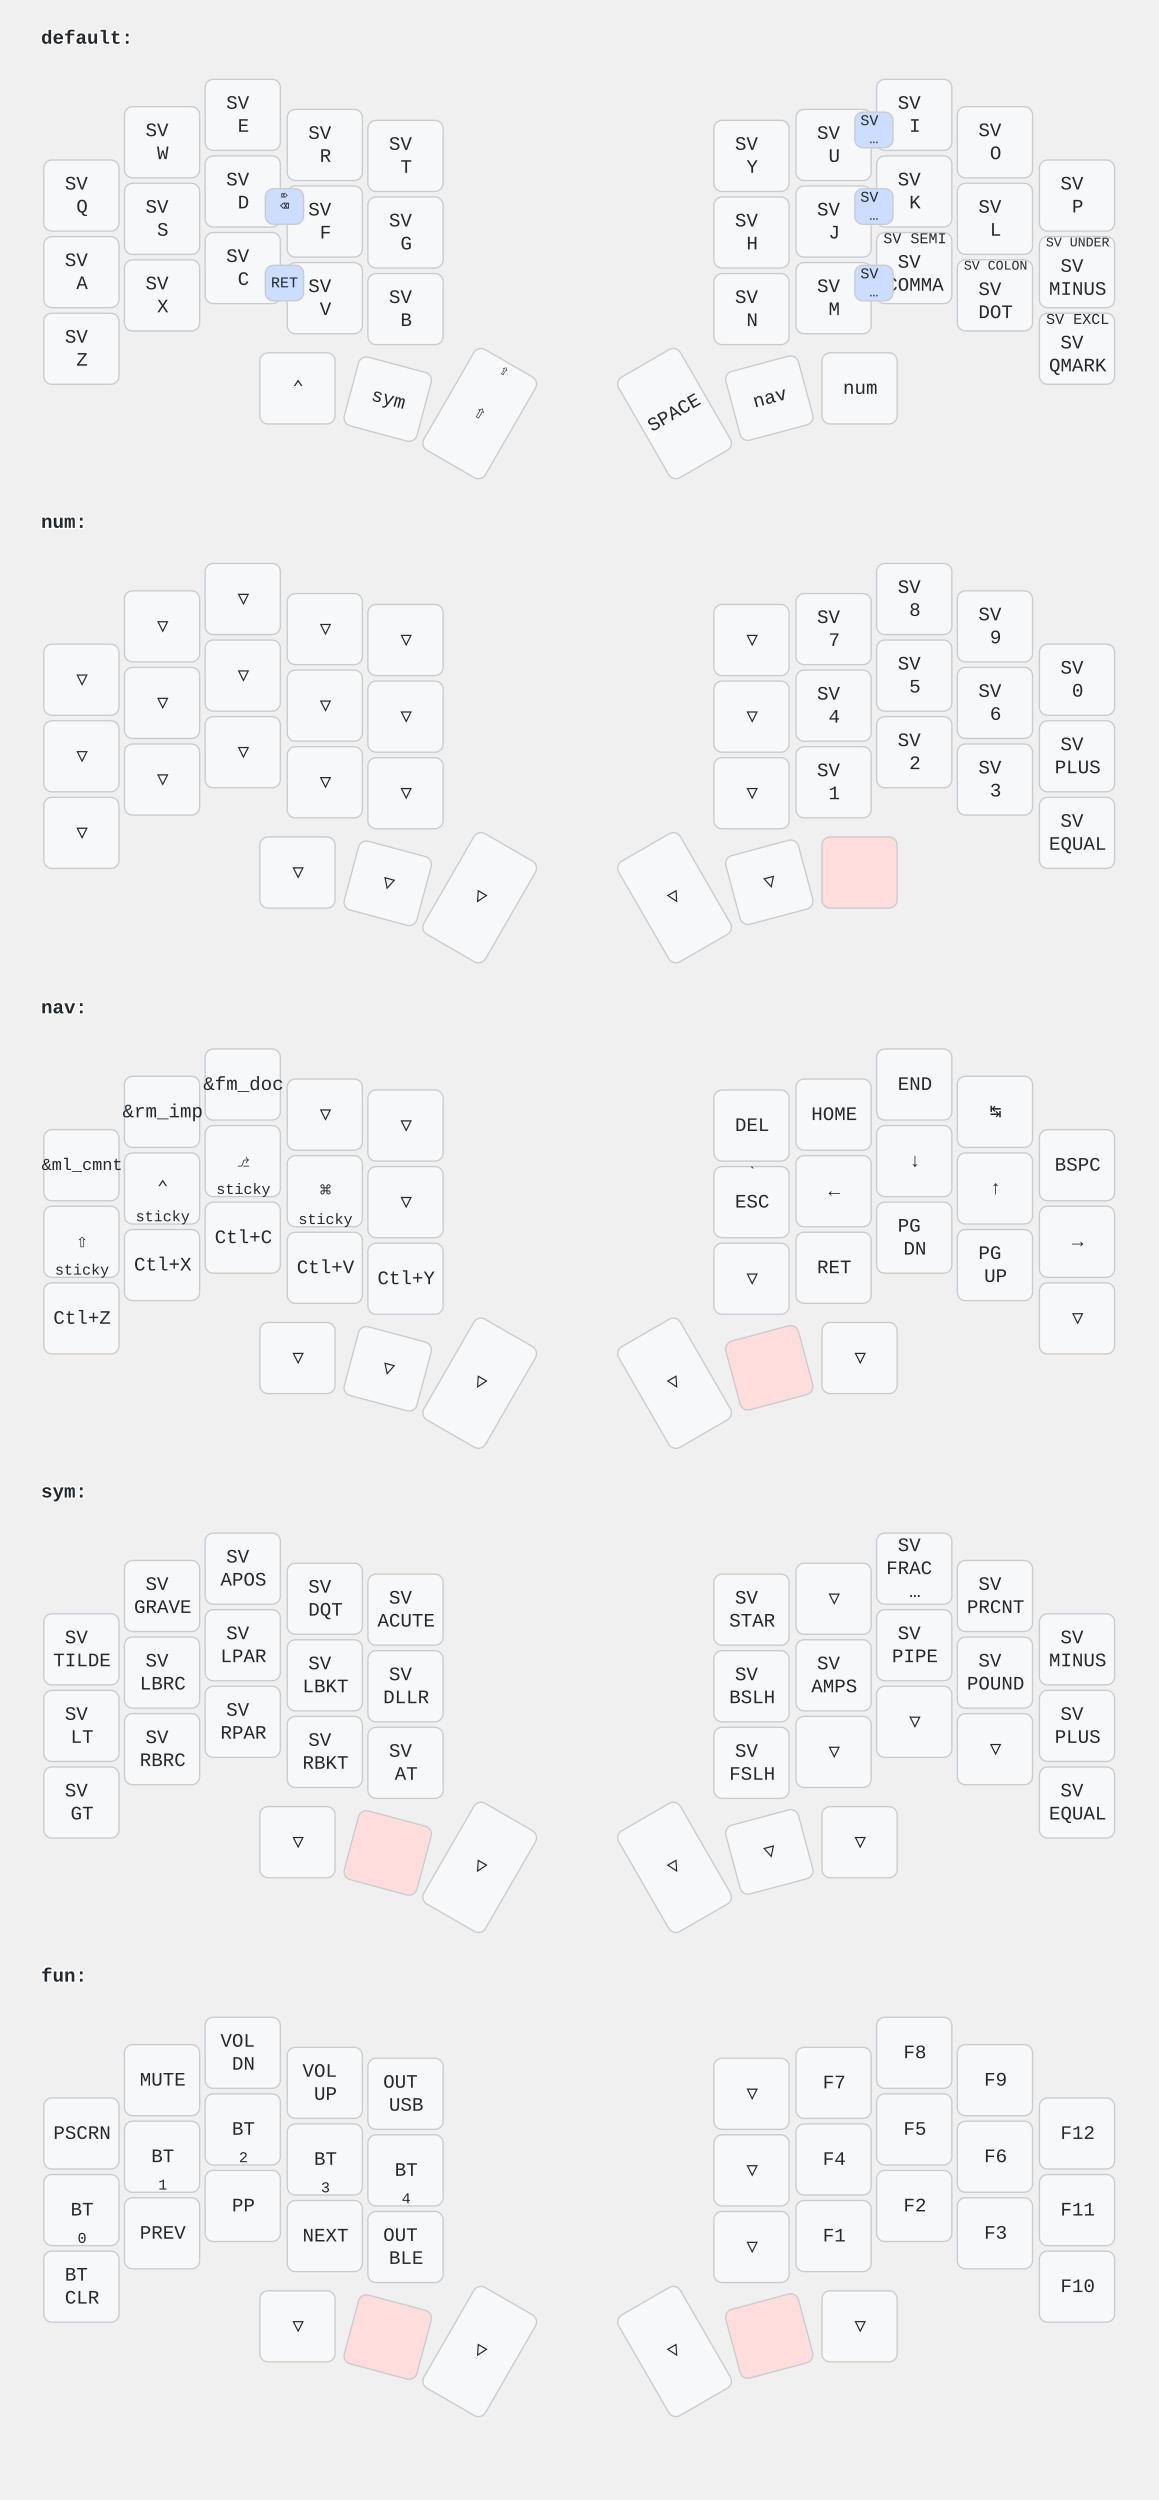
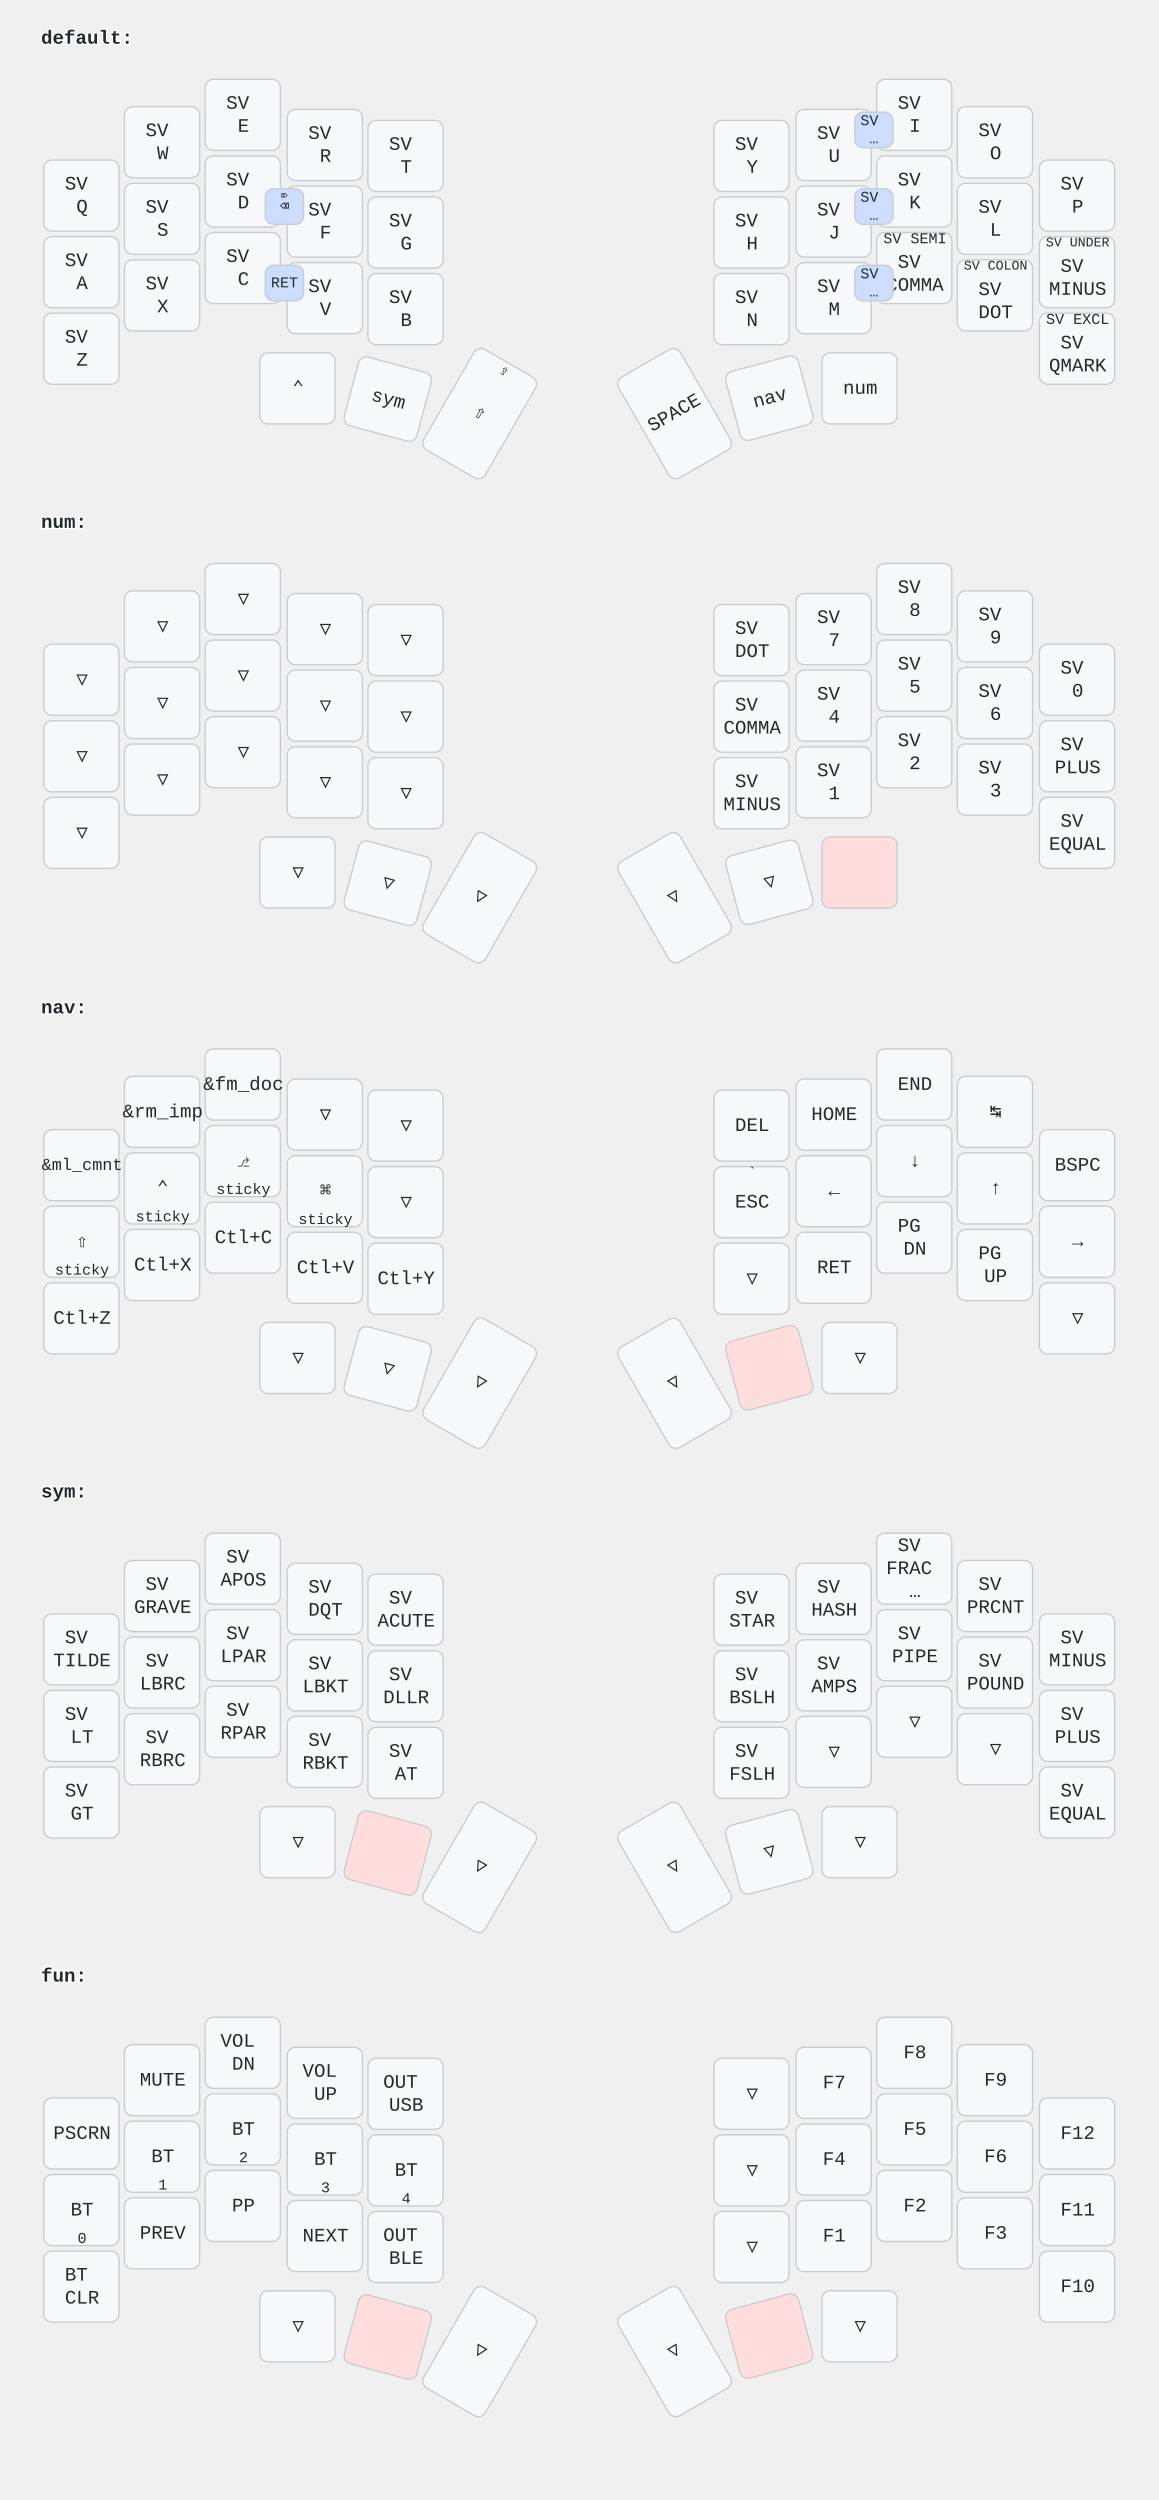
<svg xmlns="http://www.w3.org/2000/svg" width="847" height="1828" viewBox="0 0 847 1828" class="keymap">
  <style>/* font and background color specifications */
svg {
    font-family: SFMono-Regular,Consolas,Liberation Mono,Menlo,monospace;
    font-size: 14px;
    font-kerning: normal;
    text-rendering: optimizeLegibility;
    fill: #24292e;
}

/* default key styling */
rect {
    fill: #f6f8fa;
    stroke: #c9cccf;
    stroke-width: 1;
}

/* color accent for combo boxes */
rect.combo {
    fill: #cdf;
}

/* color accent for held keys */
rect.held, rect.combo.held {
    fill: #fdd;
}

/* color accent for ghost (optional) keys */
rect.ghost, rect.combo.ghost {
    fill: #ddd;
}

text {
    text-anchor: middle;
    dominant-baseline: middle;
}

/* styling for layer labels */
text.label {
    font-weight: bold;
    text-anchor: start;
    stroke: white;
    stroke-width: 2;
    paint-order: stroke;
}

/* styling for combo tap, and key hold/shifted label text */
text.combo, text.hold, text.shifted {
    font-size: 11px;
}

text.hold {
    text-anchor: middle;
    dominant-baseline: auto;
}

text.shifted {
    text-anchor: middle;
    dominant-baseline: hanging;
}

/* styling for hold/shifted label text in combo box */
text.combo.hold, text.combo.shifted {
    font-size: 8px;
}

/* styling for combo dendrons */
path {
    stroke-width: 1;
    stroke: gray;
    fill: none;
}
</style>
  <g transform="translate(30, 0)" class="layer-default">
    <text x="0" y="28" class="label" id="default">default:</text>
    <g transform="translate(0, 56)">
      <g transform="translate(30, 87)" class="key keypos-0">
        <rect rx="6" ry="6" x="-28" y="-26" width="55" height="52" class="key" />
        <text x="0" y="0" class="key tap">
          <tspan x="0" dy="-0.6em">SV</tspan>
          <tspan x="0" dy="1.2em">Q</tspan>
        </text>
      </g>
      <g transform="translate(89, 48)" class="key keypos-1">
        <rect rx="6" ry="6" x="-28" y="-26" width="55" height="52" class="key" />
        <text x="0" y="0" class="key tap">
          <tspan x="0" dy="-0.6em">SV</tspan>
          <tspan x="0" dy="1.2em">W</tspan>
        </text>
      </g>
      <g transform="translate(148, 28)" class="key keypos-2">
        <rect rx="6" ry="6" x="-28" y="-26" width="55" height="52" class="key" />
        <text x="0" y="0" class="key tap">
          <tspan x="0" dy="-0.6em">SV</tspan>
          <tspan x="0" dy="1.2em">E</tspan>
        </text>
      </g>
      <g transform="translate(208, 50)" class="key keypos-3">
        <rect rx="6" ry="6" x="-28" y="-26" width="55" height="52" class="key" />
        <text x="0" y="0" class="key tap">
          <tspan x="0" dy="-0.6em">SV</tspan>
          <tspan x="0" dy="1.2em">R</tspan>
        </text>
      </g>
      <g transform="translate(267, 58)" class="key keypos-4">
        <rect rx="6" ry="6" x="-28" y="-26" width="55" height="52" class="key" />
        <text x="0" y="0" class="key tap">
          <tspan x="0" dy="-0.6em">SV</tspan>
          <tspan x="0" dy="1.2em">T</tspan>
        </text>
      </g>
      <g transform="translate(520, 58)" class="key keypos-5">
        <rect rx="6" ry="6" x="-28" y="-26" width="55" height="52" class="key" />
        <text x="0" y="0" class="key tap">
          <tspan x="0" dy="-0.6em">SV</tspan>
          <tspan x="0" dy="1.2em">Y</tspan>
        </text>
      </g>
      <g transform="translate(580, 50)" class="key keypos-6">
        <rect rx="6" ry="6" x="-28" y="-26" width="55" height="52" class="key" />
        <text x="0" y="0" class="key tap">
          <tspan x="0" dy="-0.6em">SV</tspan>
          <tspan x="0" dy="1.2em">U</tspan>
        </text>
      </g>
      <g transform="translate(639, 28)" class="key keypos-7">
        <rect rx="6" ry="6" x="-28" y="-26" width="55" height="52" class="key" />
        <text x="0" y="0" class="key tap">
          <tspan x="0" dy="-0.6em">SV</tspan>
          <tspan x="0" dy="1.2em">I</tspan>
        </text>
      </g>
      <g transform="translate(698, 48)" class="key keypos-8">
        <rect rx="6" ry="6" x="-28" y="-26" width="55" height="52" class="key" />
        <text x="0" y="0" class="key tap">
          <tspan x="0" dy="-0.6em">SV</tspan>
          <tspan x="0" dy="1.2em">O</tspan>
        </text>
      </g>
      <g transform="translate(758, 87)" class="key keypos-9">
        <rect rx="6" ry="6" x="-28" y="-26" width="55" height="52" class="key" />
        <text x="0" y="0" class="key tap">
          <tspan x="0" dy="-0.6em">SV</tspan>
          <tspan x="0" dy="1.2em">P</tspan>
        </text>
      </g>
      <g transform="translate(30, 143)" class="key keypos-10">
        <rect rx="6" ry="6" x="-28" y="-26" width="55" height="52" class="key" />
        <text x="0" y="0" class="key tap">
          <tspan x="0" dy="-0.6em">SV</tspan>
          <tspan x="0" dy="1.2em">A</tspan>
        </text>
      </g>
      <g transform="translate(89, 104)" class="key keypos-11">
        <rect rx="6" ry="6" x="-28" y="-26" width="55" height="52" class="key" />
        <text x="0" y="0" class="key tap">
          <tspan x="0" dy="-0.6em">SV</tspan>
          <tspan x="0" dy="1.2em">S</tspan>
        </text>
      </g>
      <g transform="translate(148, 84)" class="key keypos-12">
        <rect rx="6" ry="6" x="-28" y="-26" width="55" height="52" class="key" />
        <text x="0" y="0" class="key tap">
          <tspan x="0" dy="-0.6em">SV</tspan>
          <tspan x="0" dy="1.2em">D</tspan>
        </text>
      </g>
      <g transform="translate(208, 106)" class="key keypos-13">
        <rect rx="6" ry="6" x="-28" y="-26" width="55" height="52" class="key" />
        <text x="0" y="0" class="key tap">
          <tspan x="0" dy="-0.6em">SV</tspan>
          <tspan x="0" dy="1.2em">F</tspan>
        </text>
      </g>
      <g transform="translate(267, 114)" class="key keypos-14">
        <rect rx="6" ry="6" x="-28" y="-26" width="55" height="52" class="key" />
        <text x="0" y="0" class="key tap">
          <tspan x="0" dy="-0.6em">SV</tspan>
          <tspan x="0" dy="1.2em">G</tspan>
        </text>
      </g>
      <g transform="translate(520, 114)" class="key keypos-15">
        <rect rx="6" ry="6" x="-28" y="-26" width="55" height="52" class="key" />
        <text x="0" y="0" class="key tap">
          <tspan x="0" dy="-0.6em">SV</tspan>
          <tspan x="0" dy="1.2em">H</tspan>
        </text>
      </g>
      <g transform="translate(580, 106)" class="key keypos-16">
        <rect rx="6" ry="6" x="-28" y="-26" width="55" height="52" class="key" />
        <text x="0" y="0" class="key tap">
          <tspan x="0" dy="-0.6em">SV</tspan>
          <tspan x="0" dy="1.2em">J</tspan>
        </text>
      </g>
      <g transform="translate(639, 84)" class="key keypos-17">
        <rect rx="6" ry="6" x="-28" y="-26" width="55" height="52" class="key" />
        <text x="0" y="0" class="key tap">
          <tspan x="0" dy="-0.6em">SV</tspan>
          <tspan x="0" dy="1.2em">K</tspan>
        </text>
      </g>
      <g transform="translate(698, 104)" class="key keypos-18">
        <rect rx="6" ry="6" x="-28" y="-26" width="55" height="52" class="key" />
        <text x="0" y="0" class="key tap">
          <tspan x="0" dy="-0.6em">SV</tspan>
          <tspan x="0" dy="1.2em">L</tspan>
        </text>
      </g>
      <g transform="translate(758, 143)" class="key keypos-19">
        <rect rx="6" ry="6" x="-28" y="-26" width="55" height="52" class="key" />
        <text x="0" y="0" class="key tap">
          <tspan x="0" dy="-0.3em">SV</tspan>
          <tspan x="0" dy="1.2em">MINUS</tspan>
        </text>
        <text x="0" y="-24" class="key shifted">
          <tspan style="font-size: 88%">SV UNDER</tspan>
        </text>
      </g>
      <g transform="translate(30, 199)" class="key keypos-20">
        <rect rx="6" ry="6" x="-28" y="-26" width="55" height="52" class="key" />
        <text x="0" y="0" class="key tap">
          <tspan x="0" dy="-0.6em">SV</tspan>
          <tspan x="0" dy="1.2em">Z</tspan>
        </text>
      </g>
      <g transform="translate(89, 160)" class="key keypos-21">
        <rect rx="6" ry="6" x="-28" y="-26" width="55" height="52" class="key" />
        <text x="0" y="0" class="key tap">
          <tspan x="0" dy="-0.6em">SV</tspan>
          <tspan x="0" dy="1.2em">X</tspan>
        </text>
      </g>
      <g transform="translate(148, 140)" class="key keypos-22">
        <rect rx="6" ry="6" x="-28" y="-26" width="55" height="52" class="key" />
        <text x="0" y="0" class="key tap">
          <tspan x="0" dy="-0.6em">SV</tspan>
          <tspan x="0" dy="1.2em">C</tspan>
        </text>
      </g>
      <g transform="translate(208, 162)" class="key keypos-23">
        <rect rx="6" ry="6" x="-28" y="-26" width="55" height="52" class="key" />
        <text x="0" y="0" class="key tap">
          <tspan x="0" dy="-0.6em">SV</tspan>
          <tspan x="0" dy="1.2em">V</tspan>
        </text>
      </g>
      <g transform="translate(267, 170)" class="key keypos-24">
        <rect rx="6" ry="6" x="-28" y="-26" width="55" height="52" class="key" />
        <text x="0" y="0" class="key tap">
          <tspan x="0" dy="-0.6em">SV</tspan>
          <tspan x="0" dy="1.2em">B</tspan>
        </text>
      </g>
      <g transform="translate(520, 170)" class="key keypos-25">
        <rect rx="6" ry="6" x="-28" y="-26" width="55" height="52" class="key" />
        <text x="0" y="0" class="key tap">
          <tspan x="0" dy="-0.6em">SV</tspan>
          <tspan x="0" dy="1.2em">N</tspan>
        </text>
      </g>
      <g transform="translate(580, 162)" class="key keypos-26">
        <rect rx="6" ry="6" x="-28" y="-26" width="55" height="52" class="key" />
        <text x="0" y="0" class="key tap">
          <tspan x="0" dy="-0.6em">SV</tspan>
          <tspan x="0" dy="1.2em">M</tspan>
        </text>
      </g>
      <g transform="translate(639, 140)" class="key keypos-27">
        <rect rx="6" ry="6" x="-28" y="-26" width="55" height="52" class="key" />
        <text x="0" y="0" class="key tap">
          <tspan x="0" dy="-0.3em">SV</tspan>
          <tspan x="0" dy="1.2em">COMMA</tspan>
        </text>
        <text x="0" y="-24" class="key shifted">SV SEMI</text>
      </g>
      <g transform="translate(698, 160)" class="key keypos-28">
        <rect rx="6" ry="6" x="-28" y="-26" width="55" height="52" class="key" />
        <text x="0" y="0" class="key tap">
          <tspan x="0" dy="-0.3em">SV</tspan>
          <tspan x="0" dy="1.2em">DOT</tspan>
        </text>
        <text x="0" y="-24" class="key shifted">
          <tspan style="font-size: 88%">SV COLON</tspan>
        </text>
      </g>
      <g transform="translate(758, 199)" class="key keypos-29">
        <rect rx="6" ry="6" x="-28" y="-26" width="55" height="52" class="key" />
        <text x="0" y="0" class="key tap">
          <tspan x="0" dy="-0.3em">SV</tspan>
          <tspan x="0" dy="1.2em">QMARK</tspan>
        </text>
        <text x="0" y="-24" class="key shifted">SV EXCL</text>
      </g>
      <g transform="translate(188, 228)" class="key keypos-30">
        <rect rx="6" ry="6" x="-28" y="-26" width="55" height="52" class="key" />
        <text x="0" y="0" class="key tap">⌃</text>
      </g>
      <g transform="translate(254, 236) rotate(15.0)" class="key keypos-31">
        <rect rx="6" ry="6" x="-28" y="-26" width="55" height="52" class="key" />
        <a href="#sym">
          <text x="0" y="0" class="key tap layer-activator">sym</text>
        </a>
      </g>
      <g transform="translate(321, 246) rotate(30.0)" class="key keypos-32">
        <rect rx="6" ry="6" x="-26" y="-42" width="52" height="85" class="key" />
        <text x="0" y="0" class="key tap">⇧</text>
        <text x="0" y="-40" class="key shifted">⇪</text>
      </g>
      <g transform="translate(463, 246) rotate(-30.0)" class="key keypos-33">
        <rect rx="6" ry="6" x="-26" y="-42" width="52" height="85" class="key" />
        <text x="0" y="0" class="key tap">SPACE</text>
      </g>
      <g transform="translate(533, 235) rotate(-15.0)" class="key keypos-34">
        <rect rx="6" ry="6" x="-28" y="-26" width="55" height="52" class="key" />
        <a href="#nav">
          <text x="0" y="0" class="key tap layer-activator">nav</text>
        </a>
      </g>
      <g transform="translate(599, 228)" class="key keypos-35">
        <rect rx="6" ry="6" x="-28" y="-26" width="55" height="52" class="key" />
        <a href="#num">
          <text x="0" y="0" class="key tap layer-activator">num</text>
        </a>
      </g>
      <g class="combo combopos-0">
        <rect rx="6" ry="6" x="595" y="26" width="28" height="26" class="combo" />
        <text x="609" y="39" class="combo tap">
          <tspan x="609" dy="-0.6em">SV</tspan>
          <tspan x="609" dy="1.2em">…</tspan>
        </text>
      </g>
      <g class="combo combopos-1">
        <rect rx="6" ry="6" x="595" y="82" width="28" height="26" class="combo" />
        <text x="609" y="95" class="combo tap">
          <tspan x="609" dy="-0.6em">SV</tspan>
          <tspan x="609" dy="1.2em">…</tspan>
        </text>
      </g>
      <g class="combo combopos-2">
        <rect rx="6" ry="6" x="595" y="138" width="28" height="26" class="combo" />
        <text x="609" y="151" class="combo tap">
          <tspan x="609" dy="-0.6em">SV</tspan>
          <tspan x="609" dy="1.2em">…</tspan>
        </text>
      </g>
      <g class="combo combopos-3">
        <rect rx="6" ry="6" x="164" y="82" width="28" height="26" class="combo" />
        <text x="178" y="95" class="combo tap">⌫</text>
        <text x="178" y="84" class="combo shifted">⌦</text>
      </g>
      <g class="combo combopos-4">
        <rect rx="6" ry="6" x="164" y="138" width="28" height="26" class="combo" />
        <text x="178" y="151" class="combo tap">RET</text>
      </g>
    </g>
  </g>
  <g transform="translate(30, 354)" class="layer-num">
    <text x="0" y="28" class="label" id="num">num:</text>
    <g transform="translate(0, 56)">
      <g transform="translate(30, 87)" class="key trans keypos-0">
        <rect rx="6" ry="6" x="-28" y="-26" width="55" height="52" class="key trans" />
        <text x="0" y="0" class="key trans tap">▽</text>
      </g>
      <g transform="translate(89, 48)" class="key trans keypos-1">
        <rect rx="6" ry="6" x="-28" y="-26" width="55" height="52" class="key trans" />
        <text x="0" y="0" class="key trans tap">▽</text>
      </g>
      <g transform="translate(148, 28)" class="key trans keypos-2">
        <rect rx="6" ry="6" x="-28" y="-26" width="55" height="52" class="key trans" />
        <text x="0" y="0" class="key trans tap">▽</text>
      </g>
      <g transform="translate(208, 50)" class="key trans keypos-3">
        <rect rx="6" ry="6" x="-28" y="-26" width="55" height="52" class="key trans" />
        <text x="0" y="0" class="key trans tap">▽</text>
      </g>
      <g transform="translate(267, 58)" class="key trans keypos-4">
        <rect rx="6" ry="6" x="-28" y="-26" width="55" height="52" class="key trans" />
        <text x="0" y="0" class="key trans tap">▽</text>
      </g>
-       <g transform="translate(520, 58)" class="key trans keypos-5">
-         <rect rx="6" ry="6" x="-28" y="-26" width="55" height="52" class="key trans" />
-         <text x="0" y="0" class="key trans tap">▽</text>
+       <g transform="translate(520, 58)" class="key keypos-5">
+         <rect rx="6" ry="6" x="-28" y="-26" width="55" height="52" class="key" />
+         <text x="0" y="0" class="key tap">
+           <tspan x="0" dy="-0.6em">SV</tspan>
+           <tspan x="0" dy="1.2em">DOT</tspan>
+         </text>
      </g>
      <g transform="translate(580, 50)" class="key keypos-6">
        <rect rx="6" ry="6" x="-28" y="-26" width="55" height="52" class="key" />
        <text x="0" y="0" class="key tap">
          <tspan x="0" dy="-0.6em">SV</tspan>
          <tspan x="0" dy="1.2em">7</tspan>
        </text>
      </g>
      <g transform="translate(639, 28)" class="key keypos-7">
        <rect rx="6" ry="6" x="-28" y="-26" width="55" height="52" class="key" />
        <text x="0" y="0" class="key tap">
          <tspan x="0" dy="-0.6em">SV</tspan>
          <tspan x="0" dy="1.2em">8</tspan>
        </text>
      </g>
      <g transform="translate(698, 48)" class="key keypos-8">
        <rect rx="6" ry="6" x="-28" y="-26" width="55" height="52" class="key" />
        <text x="0" y="0" class="key tap">
          <tspan x="0" dy="-0.6em">SV</tspan>
          <tspan x="0" dy="1.2em">9</tspan>
        </text>
      </g>
      <g transform="translate(758, 87)" class="key keypos-9">
        <rect rx="6" ry="6" x="-28" y="-26" width="55" height="52" class="key" />
        <text x="0" y="0" class="key tap">
          <tspan x="0" dy="-0.6em">SV</tspan>
          <tspan x="0" dy="1.2em">0</tspan>
        </text>
      </g>
      <g transform="translate(30, 143)" class="key trans keypos-10">
        <rect rx="6" ry="6" x="-28" y="-26" width="55" height="52" class="key trans" />
        <text x="0" y="0" class="key trans tap">▽</text>
      </g>
      <g transform="translate(89, 104)" class="key trans keypos-11">
        <rect rx="6" ry="6" x="-28" y="-26" width="55" height="52" class="key trans" />
        <text x="0" y="0" class="key trans tap">▽</text>
      </g>
      <g transform="translate(148, 84)" class="key trans keypos-12">
        <rect rx="6" ry="6" x="-28" y="-26" width="55" height="52" class="key trans" />
        <text x="0" y="0" class="key trans tap">▽</text>
      </g>
      <g transform="translate(208, 106)" class="key trans keypos-13">
        <rect rx="6" ry="6" x="-28" y="-26" width="55" height="52" class="key trans" />
        <text x="0" y="0" class="key trans tap">▽</text>
      </g>
      <g transform="translate(267, 114)" class="key trans keypos-14">
        <rect rx="6" ry="6" x="-28" y="-26" width="55" height="52" class="key trans" />
        <text x="0" y="0" class="key trans tap">▽</text>
      </g>
-       <g transform="translate(520, 114)" class="key trans keypos-15">
-         <rect rx="6" ry="6" x="-28" y="-26" width="55" height="52" class="key trans" />
-         <text x="0" y="0" class="key trans tap">▽</text>
+       <g transform="translate(520, 114)" class="key keypos-15">
+         <rect rx="6" ry="6" x="-28" y="-26" width="55" height="52" class="key" />
+         <text x="0" y="0" class="key tap">
+           <tspan x="0" dy="-0.6em">SV</tspan>
+           <tspan x="0" dy="1.2em">COMMA</tspan>
+         </text>
      </g>
      <g transform="translate(580, 106)" class="key keypos-16">
        <rect rx="6" ry="6" x="-28" y="-26" width="55" height="52" class="key" />
        <text x="0" y="0" class="key tap">
          <tspan x="0" dy="-0.6em">SV</tspan>
          <tspan x="0" dy="1.2em">4</tspan>
        </text>
      </g>
      <g transform="translate(639, 84)" class="key keypos-17">
        <rect rx="6" ry="6" x="-28" y="-26" width="55" height="52" class="key" />
        <text x="0" y="0" class="key tap">
          <tspan x="0" dy="-0.6em">SV</tspan>
          <tspan x="0" dy="1.2em">5</tspan>
        </text>
      </g>
      <g transform="translate(698, 104)" class="key keypos-18">
        <rect rx="6" ry="6" x="-28" y="-26" width="55" height="52" class="key" />
        <text x="0" y="0" class="key tap">
          <tspan x="0" dy="-0.6em">SV</tspan>
          <tspan x="0" dy="1.2em">6</tspan>
        </text>
      </g>
      <g transform="translate(758, 143)" class="key keypos-19">
        <rect rx="6" ry="6" x="-28" y="-26" width="55" height="52" class="key" />
        <text x="0" y="0" class="key tap">
          <tspan x="0" dy="-0.6em">SV</tspan>
          <tspan x="0" dy="1.2em">PLUS</tspan>
        </text>
      </g>
      <g transform="translate(30, 199)" class="key trans keypos-20">
        <rect rx="6" ry="6" x="-28" y="-26" width="55" height="52" class="key trans" />
        <text x="0" y="0" class="key trans tap">▽</text>
      </g>
      <g transform="translate(89, 160)" class="key trans keypos-21">
        <rect rx="6" ry="6" x="-28" y="-26" width="55" height="52" class="key trans" />
        <text x="0" y="0" class="key trans tap">▽</text>
      </g>
      <g transform="translate(148, 140)" class="key trans keypos-22">
        <rect rx="6" ry="6" x="-28" y="-26" width="55" height="52" class="key trans" />
        <text x="0" y="0" class="key trans tap">▽</text>
      </g>
      <g transform="translate(208, 162)" class="key trans keypos-23">
        <rect rx="6" ry="6" x="-28" y="-26" width="55" height="52" class="key trans" />
        <text x="0" y="0" class="key trans tap">▽</text>
      </g>
      <g transform="translate(267, 170)" class="key trans keypos-24">
        <rect rx="6" ry="6" x="-28" y="-26" width="55" height="52" class="key trans" />
        <text x="0" y="0" class="key trans tap">▽</text>
      </g>
-       <g transform="translate(520, 170)" class="key trans keypos-25">
-         <rect rx="6" ry="6" x="-28" y="-26" width="55" height="52" class="key trans" />
-         <text x="0" y="0" class="key trans tap">▽</text>
+       <g transform="translate(520, 170)" class="key keypos-25">
+         <rect rx="6" ry="6" x="-28" y="-26" width="55" height="52" class="key" />
+         <text x="0" y="0" class="key tap">
+           <tspan x="0" dy="-0.6em">SV</tspan>
+           <tspan x="0" dy="1.2em">MINUS</tspan>
+         </text>
      </g>
      <g transform="translate(580, 162)" class="key keypos-26">
        <rect rx="6" ry="6" x="-28" y="-26" width="55" height="52" class="key" />
        <text x="0" y="0" class="key tap">
          <tspan x="0" dy="-0.6em">SV</tspan>
          <tspan x="0" dy="1.2em">1</tspan>
        </text>
      </g>
      <g transform="translate(639, 140)" class="key keypos-27">
        <rect rx="6" ry="6" x="-28" y="-26" width="55" height="52" class="key" />
        <text x="0" y="0" class="key tap">
          <tspan x="0" dy="-0.6em">SV</tspan>
          <tspan x="0" dy="1.2em">2</tspan>
        </text>
      </g>
      <g transform="translate(698, 160)" class="key keypos-28">
        <rect rx="6" ry="6" x="-28" y="-26" width="55" height="52" class="key" />
        <text x="0" y="0" class="key tap">
          <tspan x="0" dy="-0.6em">SV</tspan>
          <tspan x="0" dy="1.2em">3</tspan>
        </text>
      </g>
      <g transform="translate(758, 199)" class="key keypos-29">
        <rect rx="6" ry="6" x="-28" y="-26" width="55" height="52" class="key" />
        <text x="0" y="0" class="key tap">
          <tspan x="0" dy="-0.6em">SV</tspan>
          <tspan x="0" dy="1.2em">EQUAL</tspan>
        </text>
      </g>
      <g transform="translate(188, 228)" class="key trans keypos-30">
        <rect rx="6" ry="6" x="-28" y="-26" width="55" height="52" class="key trans" />
        <text x="0" y="0" class="key trans tap">▽</text>
      </g>
      <g transform="translate(254, 236) rotate(15.0)" class="key trans keypos-31">
        <rect rx="6" ry="6" x="-28" y="-26" width="55" height="52" class="key trans" />
        <text x="0" y="0" class="key trans tap">▽</text>
      </g>
      <g transform="translate(321, 246) rotate(30.0)" class="key trans keypos-32">
        <rect rx="6" ry="6" x="-26" y="-42" width="52" height="85" class="key trans" />
        <text x="0" y="0" class="key trans tap">▽</text>
      </g>
      <g transform="translate(463, 246) rotate(-30.0)" class="key trans keypos-33">
        <rect rx="6" ry="6" x="-26" y="-42" width="52" height="85" class="key trans" />
        <text x="0" y="0" class="key trans tap">▽</text>
      </g>
      <g transform="translate(533, 235) rotate(-15.0)" class="key trans keypos-34">
        <rect rx="6" ry="6" x="-28" y="-26" width="55" height="52" class="key trans" />
        <text x="0" y="0" class="key trans tap">▽</text>
      </g>
      <g transform="translate(599, 228)" class="key held keypos-35">
        <rect rx="6" ry="6" x="-28" y="-26" width="55" height="52" class="key held" />
      </g>
    </g>
  </g>
  <g transform="translate(30, 709)" class="layer-nav">
    <text x="0" y="28" class="label" id="nav">nav:</text>
    <g transform="translate(0, 56)">
      <g transform="translate(30, 87)" class="key keypos-0">
        <rect rx="6" ry="6" x="-28" y="-26" width="55" height="52" class="key" />
        <text x="0" y="0" class="key tap">
          <tspan style="font-size: 88%">&amp;ml_cmnt</tspan>
        </text>
      </g>
      <g transform="translate(89, 48)" class="key keypos-1">
        <rect rx="6" ry="6" x="-28" y="-26" width="55" height="52" class="key" />
        <text x="0" y="0" class="key tap">&amp;rm_imp</text>
      </g>
      <g transform="translate(148, 28)" class="key keypos-2">
        <rect rx="6" ry="6" x="-28" y="-26" width="55" height="52" class="key" />
        <text x="0" y="0" class="key tap">&amp;fm_doc</text>
      </g>
      <g transform="translate(208, 50)" class="key trans keypos-3">
        <rect rx="6" ry="6" x="-28" y="-26" width="55" height="52" class="key trans" />
        <text x="0" y="0" class="key trans tap">▽</text>
      </g>
      <g transform="translate(267, 58)" class="key trans keypos-4">
        <rect rx="6" ry="6" x="-28" y="-26" width="55" height="52" class="key trans" />
        <text x="0" y="0" class="key trans tap">▽</text>
      </g>
      <g transform="translate(520, 58)" class="key keypos-5">
        <rect rx="6" ry="6" x="-28" y="-26" width="55" height="52" class="key" />
        <text x="0" y="0" class="key tap">DEL</text>
      </g>
      <g transform="translate(580, 50)" class="key keypos-6">
        <rect rx="6" ry="6" x="-28" y="-26" width="55" height="52" class="key" />
        <text x="0" y="0" class="key tap">HOME</text>
      </g>
      <g transform="translate(639, 28)" class="key keypos-7">
        <rect rx="6" ry="6" x="-28" y="-26" width="55" height="52" class="key" />
        <text x="0" y="0" class="key tap">END</text>
      </g>
      <g transform="translate(698, 48)" class="key keypos-8">
        <rect rx="6" ry="6" x="-28" y="-26" width="55" height="52" class="key" />
        <text x="0" y="0" class="key tap">↹</text>
      </g>
      <g transform="translate(758, 87)" class="key keypos-9">
        <rect rx="6" ry="6" x="-28" y="-26" width="55" height="52" class="key" />
        <text x="0" y="0" class="key tap">BSPC</text>
      </g>
      <g transform="translate(30, 143)" class="key keypos-10">
        <rect rx="6" ry="6" x="-28" y="-26" width="55" height="52" class="key" />
        <text x="0" y="0" class="key tap">⇧</text>
        <text x="0" y="24" class="key hold">sticky</text>
      </g>
      <g transform="translate(89, 104)" class="key keypos-11">
        <rect rx="6" ry="6" x="-28" y="-26" width="55" height="52" class="key" />
        <text x="0" y="0" class="key tap">⌃</text>
        <text x="0" y="24" class="key hold">sticky</text>
      </g>
      <g transform="translate(148, 84)" class="key keypos-12">
        <rect rx="6" ry="6" x="-28" y="-26" width="55" height="52" class="key" />
        <text x="0" y="0" class="key tap">⎇</text>
        <text x="0" y="24" class="key hold">sticky</text>
      </g>
      <g transform="translate(208, 106)" class="key keypos-13">
        <rect rx="6" ry="6" x="-28" y="-26" width="55" height="52" class="key" />
        <text x="0" y="0" class="key tap">⌘</text>
        <text x="0" y="24" class="key hold">sticky</text>
      </g>
      <g transform="translate(267, 114)" class="key trans keypos-14">
        <rect rx="6" ry="6" x="-28" y="-26" width="55" height="52" class="key trans" />
        <text x="0" y="0" class="key trans tap">▽</text>
      </g>
      <g transform="translate(520, 114)" class="key keypos-15">
        <rect rx="6" ry="6" x="-28" y="-26" width="55" height="52" class="key" />
        <text x="0" y="0" class="key tap">ESC</text>
        <text x="0" y="-24" class="key shifted">`</text>
      </g>
      <g transform="translate(580, 106)" class="key keypos-16">
        <rect rx="6" ry="6" x="-28" y="-26" width="55" height="52" class="key" />
        <text x="0" y="0" class="key tap">←</text>
      </g>
      <g transform="translate(639, 84)" class="key keypos-17">
        <rect rx="6" ry="6" x="-28" y="-26" width="55" height="52" class="key" />
        <text x="0" y="0" class="key tap">↓</text>
      </g>
      <g transform="translate(698, 104)" class="key keypos-18">
        <rect rx="6" ry="6" x="-28" y="-26" width="55" height="52" class="key" />
        <text x="0" y="0" class="key tap">↑</text>
      </g>
      <g transform="translate(758, 143)" class="key keypos-19">
        <rect rx="6" ry="6" x="-28" y="-26" width="55" height="52" class="key" />
        <text x="0" y="0" class="key tap">→</text>
      </g>
      <g transform="translate(30, 199)" class="key keypos-20">
        <rect rx="6" ry="6" x="-28" y="-26" width="55" height="52" class="key" />
        <text x="0" y="0" class="key tap">Ctl+Z</text>
      </g>
      <g transform="translate(89, 160)" class="key keypos-21">
        <rect rx="6" ry="6" x="-28" y="-26" width="55" height="52" class="key" />
        <text x="0" y="0" class="key tap">Ctl+X</text>
      </g>
      <g transform="translate(148, 140)" class="key keypos-22">
        <rect rx="6" ry="6" x="-28" y="-26" width="55" height="52" class="key" />
        <text x="0" y="0" class="key tap">Ctl+C</text>
      </g>
      <g transform="translate(208, 162)" class="key keypos-23">
        <rect rx="6" ry="6" x="-28" y="-26" width="55" height="52" class="key" />
        <text x="0" y="0" class="key tap">Ctl+V</text>
      </g>
      <g transform="translate(267, 170)" class="key keypos-24">
        <rect rx="6" ry="6" x="-28" y="-26" width="55" height="52" class="key" />
        <text x="0" y="0" class="key tap">Ctl+Y</text>
      </g>
      <g transform="translate(520, 170)" class="key trans keypos-25">
        <rect rx="6" ry="6" x="-28" y="-26" width="55" height="52" class="key trans" />
        <text x="0" y="0" class="key trans tap">▽</text>
      </g>
      <g transform="translate(580, 162)" class="key keypos-26">
        <rect rx="6" ry="6" x="-28" y="-26" width="55" height="52" class="key" />
        <text x="0" y="0" class="key tap">RET</text>
      </g>
      <g transform="translate(639, 140)" class="key keypos-27">
        <rect rx="6" ry="6" x="-28" y="-26" width="55" height="52" class="key" />
        <text x="0" y="0" class="key tap">
          <tspan x="0" dy="-0.6em">PG</tspan>
          <tspan x="0" dy="1.2em">DN</tspan>
        </text>
      </g>
      <g transform="translate(698, 160)" class="key keypos-28">
        <rect rx="6" ry="6" x="-28" y="-26" width="55" height="52" class="key" />
        <text x="0" y="0" class="key tap">
          <tspan x="0" dy="-0.6em">PG</tspan>
          <tspan x="0" dy="1.2em">UP</tspan>
        </text>
      </g>
      <g transform="translate(758, 199)" class="key trans keypos-29">
        <rect rx="6" ry="6" x="-28" y="-26" width="55" height="52" class="key trans" />
        <text x="0" y="0" class="key trans tap">▽</text>
      </g>
      <g transform="translate(188, 228)" class="key trans keypos-30">
        <rect rx="6" ry="6" x="-28" y="-26" width="55" height="52" class="key trans" />
        <text x="0" y="0" class="key trans tap">▽</text>
      </g>
      <g transform="translate(254, 236) rotate(15.0)" class="key trans keypos-31">
        <rect rx="6" ry="6" x="-28" y="-26" width="55" height="52" class="key trans" />
        <text x="0" y="0" class="key trans tap">▽</text>
      </g>
      <g transform="translate(321, 246) rotate(30.0)" class="key trans keypos-32">
        <rect rx="6" ry="6" x="-26" y="-42" width="52" height="85" class="key trans" />
        <text x="0" y="0" class="key trans tap">▽</text>
      </g>
      <g transform="translate(463, 246) rotate(-30.0)" class="key trans keypos-33">
        <rect rx="6" ry="6" x="-26" y="-42" width="52" height="85" class="key trans" />
        <text x="0" y="0" class="key trans tap">▽</text>
      </g>
      <g transform="translate(533, 235) rotate(-15.0)" class="key held keypos-34">
        <rect rx="6" ry="6" x="-28" y="-26" width="55" height="52" class="key held" />
      </g>
      <g transform="translate(599, 228)" class="key trans keypos-35">
        <rect rx="6" ry="6" x="-28" y="-26" width="55" height="52" class="key trans" />
        <text x="0" y="0" class="key trans tap">▽</text>
      </g>
    </g>
  </g>
  <g transform="translate(30, 1063)" class="layer-sym">
    <text x="0" y="28" class="label" id="sym">sym:</text>
    <g transform="translate(0, 56)">
      <g transform="translate(30, 87)" class="key keypos-0">
        <rect rx="6" ry="6" x="-28" y="-26" width="55" height="52" class="key" />
        <text x="0" y="0" class="key tap">
          <tspan x="0" dy="-0.6em">SV</tspan>
          <tspan x="0" dy="1.2em">TILDE</tspan>
        </text>
      </g>
      <g transform="translate(89, 48)" class="key keypos-1">
        <rect rx="6" ry="6" x="-28" y="-26" width="55" height="52" class="key" />
        <text x="0" y="0" class="key tap">
          <tspan x="0" dy="-0.6em">SV</tspan>
          <tspan x="0" dy="1.2em">GRAVE</tspan>
        </text>
      </g>
      <g transform="translate(148, 28)" class="key keypos-2">
        <rect rx="6" ry="6" x="-28" y="-26" width="55" height="52" class="key" />
        <text x="0" y="0" class="key tap">
          <tspan x="0" dy="-0.6em">SV</tspan>
          <tspan x="0" dy="1.2em">APOS</tspan>
        </text>
      </g>
      <g transform="translate(208, 50)" class="key keypos-3">
        <rect rx="6" ry="6" x="-28" y="-26" width="55" height="52" class="key" />
        <text x="0" y="0" class="key tap">
          <tspan x="0" dy="-0.6em">SV</tspan>
          <tspan x="0" dy="1.2em">DQT</tspan>
        </text>
      </g>
      <g transform="translate(267, 58)" class="key keypos-4">
        <rect rx="6" ry="6" x="-28" y="-26" width="55" height="52" class="key" />
        <text x="0" y="0" class="key tap">
          <tspan x="0" dy="-0.6em">SV</tspan>
          <tspan x="0" dy="1.2em">ACUTE</tspan>
        </text>
      </g>
      <g transform="translate(520, 58)" class="key keypos-5">
        <rect rx="6" ry="6" x="-28" y="-26" width="55" height="52" class="key" />
        <text x="0" y="0" class="key tap">
          <tspan x="0" dy="-0.6em">SV</tspan>
          <tspan x="0" dy="1.2em">STAR</tspan>
        </text>
      </g>
-       <g transform="translate(580, 50)" class="key trans keypos-6">
-         <rect rx="6" ry="6" x="-28" y="-26" width="55" height="52" class="key trans" />
-         <text x="0" y="0" class="key trans tap">▽</text>
+       <g transform="translate(580, 50)" class="key keypos-6">
+         <rect rx="6" ry="6" x="-28" y="-26" width="55" height="52" class="key" />
+         <text x="0" y="0" class="key tap">
+           <tspan x="0" dy="-0.6em">SV</tspan>
+           <tspan x="0" dy="1.2em">HASH</tspan>
+         </text>
      </g>
      <g transform="translate(639, 28)" class="key keypos-7">
        <rect rx="6" ry="6" x="-28" y="-26" width="55" height="52" class="key" />
        <text x="0" y="0" class="key tap">
          <tspan x="0" dy="-1.2em">SV</tspan>
          <tspan x="0" dy="1.2em">FRAC</tspan>
          <tspan x="0" dy="1.2em">…</tspan>
        </text>
      </g>
      <g transform="translate(698, 48)" class="key keypos-8">
        <rect rx="6" ry="6" x="-28" y="-26" width="55" height="52" class="key" />
        <text x="0" y="0" class="key tap">
          <tspan x="0" dy="-0.6em">SV</tspan>
          <tspan x="0" dy="1.2em">PRCNT</tspan>
        </text>
      </g>
      <g transform="translate(758, 87)" class="key keypos-9">
        <rect rx="6" ry="6" x="-28" y="-26" width="55" height="52" class="key" />
        <text x="0" y="0" class="key tap">
          <tspan x="0" dy="-0.6em">SV</tspan>
          <tspan x="0" dy="1.2em">MINUS</tspan>
        </text>
      </g>
      <g transform="translate(30, 143)" class="key keypos-10">
        <rect rx="6" ry="6" x="-28" y="-26" width="55" height="52" class="key" />
        <text x="0" y="0" class="key tap">
          <tspan x="0" dy="-0.6em">SV</tspan>
          <tspan x="0" dy="1.2em">LT</tspan>
        </text>
      </g>
      <g transform="translate(89, 104)" class="key keypos-11">
        <rect rx="6" ry="6" x="-28" y="-26" width="55" height="52" class="key" />
        <text x="0" y="0" class="key tap">
          <tspan x="0" dy="-0.6em">SV</tspan>
          <tspan x="0" dy="1.2em">LBRC</tspan>
        </text>
      </g>
      <g transform="translate(148, 84)" class="key keypos-12">
        <rect rx="6" ry="6" x="-28" y="-26" width="55" height="52" class="key" />
        <text x="0" y="0" class="key tap">
          <tspan x="0" dy="-0.6em">SV</tspan>
          <tspan x="0" dy="1.2em">LPAR</tspan>
        </text>
      </g>
      <g transform="translate(208, 106)" class="key keypos-13">
        <rect rx="6" ry="6" x="-28" y="-26" width="55" height="52" class="key" />
        <text x="0" y="0" class="key tap">
          <tspan x="0" dy="-0.6em">SV</tspan>
          <tspan x="0" dy="1.2em">LBKT</tspan>
        </text>
      </g>
      <g transform="translate(267, 114)" class="key keypos-14">
        <rect rx="6" ry="6" x="-28" y="-26" width="55" height="52" class="key" />
        <text x="0" y="0" class="key tap">
          <tspan x="0" dy="-0.6em">SV</tspan>
          <tspan x="0" dy="1.2em">DLLR</tspan>
        </text>
      </g>
      <g transform="translate(520, 114)" class="key keypos-15">
        <rect rx="6" ry="6" x="-28" y="-26" width="55" height="52" class="key" />
        <text x="0" y="0" class="key tap">
          <tspan x="0" dy="-0.6em">SV</tspan>
          <tspan x="0" dy="1.2em">BSLH</tspan>
        </text>
      </g>
      <g transform="translate(580, 106)" class="key keypos-16">
        <rect rx="6" ry="6" x="-28" y="-26" width="55" height="52" class="key" />
        <text x="0" y="0" class="key tap">
          <tspan x="0" dy="-0.6em">SV</tspan>
          <tspan x="0" dy="1.2em">AMPS</tspan>
        </text>
      </g>
      <g transform="translate(639, 84)" class="key keypos-17">
        <rect rx="6" ry="6" x="-28" y="-26" width="55" height="52" class="key" />
        <text x="0" y="0" class="key tap">
          <tspan x="0" dy="-0.6em">SV</tspan>
          <tspan x="0" dy="1.2em">PIPE</tspan>
        </text>
      </g>
      <g transform="translate(698, 104)" class="key keypos-18">
        <rect rx="6" ry="6" x="-28" y="-26" width="55" height="52" class="key" />
        <text x="0" y="0" class="key tap">
          <tspan x="0" dy="-0.6em">SV</tspan>
          <tspan x="0" dy="1.2em">POUND</tspan>
        </text>
      </g>
      <g transform="translate(758, 143)" class="key keypos-19">
        <rect rx="6" ry="6" x="-28" y="-26" width="55" height="52" class="key" />
        <text x="0" y="0" class="key tap">
          <tspan x="0" dy="-0.6em">SV</tspan>
          <tspan x="0" dy="1.2em">PLUS</tspan>
        </text>
      </g>
      <g transform="translate(30, 199)" class="key keypos-20">
        <rect rx="6" ry="6" x="-28" y="-26" width="55" height="52" class="key" />
        <text x="0" y="0" class="key tap">
          <tspan x="0" dy="-0.6em">SV</tspan>
          <tspan x="0" dy="1.2em">GT</tspan>
        </text>
      </g>
      <g transform="translate(89, 160)" class="key keypos-21">
        <rect rx="6" ry="6" x="-28" y="-26" width="55" height="52" class="key" />
        <text x="0" y="0" class="key tap">
          <tspan x="0" dy="-0.6em">SV</tspan>
          <tspan x="0" dy="1.2em">RBRC</tspan>
        </text>
      </g>
      <g transform="translate(148, 140)" class="key keypos-22">
        <rect rx="6" ry="6" x="-28" y="-26" width="55" height="52" class="key" />
        <text x="0" y="0" class="key tap">
          <tspan x="0" dy="-0.6em">SV</tspan>
          <tspan x="0" dy="1.2em">RPAR</tspan>
        </text>
      </g>
      <g transform="translate(208, 162)" class="key keypos-23">
        <rect rx="6" ry="6" x="-28" y="-26" width="55" height="52" class="key" />
        <text x="0" y="0" class="key tap">
          <tspan x="0" dy="-0.6em">SV</tspan>
          <tspan x="0" dy="1.2em">RBKT</tspan>
        </text>
      </g>
      <g transform="translate(267, 170)" class="key keypos-24">
        <rect rx="6" ry="6" x="-28" y="-26" width="55" height="52" class="key" />
        <text x="0" y="0" class="key tap">
          <tspan x="0" dy="-0.6em">SV</tspan>
          <tspan x="0" dy="1.2em">AT</tspan>
        </text>
      </g>
      <g transform="translate(520, 170)" class="key keypos-25">
        <rect rx="6" ry="6" x="-28" y="-26" width="55" height="52" class="key" />
        <text x="0" y="0" class="key tap">
          <tspan x="0" dy="-0.6em">SV</tspan>
          <tspan x="0" dy="1.2em">FSLH</tspan>
        </text>
      </g>
      <g transform="translate(580, 162)" class="key trans keypos-26">
        <rect rx="6" ry="6" x="-28" y="-26" width="55" height="52" class="key trans" />
        <text x="0" y="0" class="key trans tap">▽</text>
      </g>
      <g transform="translate(639, 140)" class="key trans keypos-27">
        <rect rx="6" ry="6" x="-28" y="-26" width="55" height="52" class="key trans" />
        <text x="0" y="0" class="key trans tap">▽</text>
      </g>
      <g transform="translate(698, 160)" class="key trans keypos-28">
        <rect rx="6" ry="6" x="-28" y="-26" width="55" height="52" class="key trans" />
        <text x="0" y="0" class="key trans tap">▽</text>
      </g>
      <g transform="translate(758, 199)" class="key keypos-29">
        <rect rx="6" ry="6" x="-28" y="-26" width="55" height="52" class="key" />
        <text x="0" y="0" class="key tap">
          <tspan x="0" dy="-0.6em">SV</tspan>
          <tspan x="0" dy="1.2em">EQUAL</tspan>
        </text>
      </g>
      <g transform="translate(188, 228)" class="key trans keypos-30">
        <rect rx="6" ry="6" x="-28" y="-26" width="55" height="52" class="key trans" />
        <text x="0" y="0" class="key trans tap">▽</text>
      </g>
      <g transform="translate(254, 236) rotate(15.0)" class="key held keypos-31">
        <rect rx="6" ry="6" x="-28" y="-26" width="55" height="52" class="key held" />
      </g>
      <g transform="translate(321, 246) rotate(30.0)" class="key trans keypos-32">
        <rect rx="6" ry="6" x="-26" y="-42" width="52" height="85" class="key trans" />
        <text x="0" y="0" class="key trans tap">▽</text>
      </g>
      <g transform="translate(463, 246) rotate(-30.0)" class="key trans keypos-33">
        <rect rx="6" ry="6" x="-26" y="-42" width="52" height="85" class="key trans" />
        <text x="0" y="0" class="key trans tap">▽</text>
      </g>
      <g transform="translate(533, 235) rotate(-15.0)" class="key trans keypos-34">
        <rect rx="6" ry="6" x="-28" y="-26" width="55" height="52" class="key trans" />
        <text x="0" y="0" class="key trans tap">▽</text>
      </g>
      <g transform="translate(599, 228)" class="key trans keypos-35">
        <rect rx="6" ry="6" x="-28" y="-26" width="55" height="52" class="key trans" />
        <text x="0" y="0" class="key trans tap">▽</text>
      </g>
    </g>
  </g>
  <g transform="translate(30, 1417)" class="layer-fun">
    <text x="0" y="28" class="label" id="fun">fun:</text>
    <g transform="translate(0, 56)">
      <g transform="translate(30, 87)" class="key keypos-0">
        <rect rx="6" ry="6" x="-28" y="-26" width="55" height="52" class="key" />
        <text x="0" y="0" class="key tap">PSCRN</text>
      </g>
      <g transform="translate(89, 48)" class="key keypos-1">
        <rect rx="6" ry="6" x="-28" y="-26" width="55" height="52" class="key" />
        <text x="0" y="0" class="key tap">MUTE</text>
      </g>
      <g transform="translate(148, 28)" class="key keypos-2">
        <rect rx="6" ry="6" x="-28" y="-26" width="55" height="52" class="key" />
        <text x="0" y="0" class="key tap">
          <tspan x="0" dy="-0.6em">VOL</tspan>
          <tspan x="0" dy="1.2em">DN</tspan>
        </text>
      </g>
      <g transform="translate(208, 50)" class="key keypos-3">
        <rect rx="6" ry="6" x="-28" y="-26" width="55" height="52" class="key" />
        <text x="0" y="0" class="key tap">
          <tspan x="0" dy="-0.6em">VOL</tspan>
          <tspan x="0" dy="1.2em">UP</tspan>
        </text>
      </g>
      <g transform="translate(267, 58)" class="key keypos-4">
        <rect rx="6" ry="6" x="-28" y="-26" width="55" height="52" class="key" />
        <text x="0" y="0" class="key tap">
          <tspan x="0" dy="-0.6em">OUT</tspan>
          <tspan x="0" dy="1.2em">USB</tspan>
        </text>
      </g>
      <g transform="translate(520, 58)" class="key trans keypos-5">
        <rect rx="6" ry="6" x="-28" y="-26" width="55" height="52" class="key trans" />
        <text x="0" y="0" class="key trans tap">▽</text>
      </g>
      <g transform="translate(580, 50)" class="key keypos-6">
        <rect rx="6" ry="6" x="-28" y="-26" width="55" height="52" class="key" />
        <text x="0" y="0" class="key tap">F7</text>
      </g>
      <g transform="translate(639, 28)" class="key keypos-7">
        <rect rx="6" ry="6" x="-28" y="-26" width="55" height="52" class="key" />
        <text x="0" y="0" class="key tap">F8</text>
      </g>
      <g transform="translate(698, 48)" class="key keypos-8">
        <rect rx="6" ry="6" x="-28" y="-26" width="55" height="52" class="key" />
        <text x="0" y="0" class="key tap">F9</text>
      </g>
      <g transform="translate(758, 87)" class="key keypos-9">
        <rect rx="6" ry="6" x="-28" y="-26" width="55" height="52" class="key" />
        <text x="0" y="0" class="key tap">F12</text>
      </g>
      <g transform="translate(30, 143)" class="key keypos-10">
        <rect rx="6" ry="6" x="-28" y="-26" width="55" height="52" class="key" />
        <text x="0" y="0" class="key tap">BT</text>
        <text x="0" y="24" class="key hold">0</text>
      </g>
      <g transform="translate(89, 104)" class="key keypos-11">
        <rect rx="6" ry="6" x="-28" y="-26" width="55" height="52" class="key" />
        <text x="0" y="0" class="key tap">BT</text>
        <text x="0" y="24" class="key hold">1</text>
      </g>
      <g transform="translate(148, 84)" class="key keypos-12">
        <rect rx="6" ry="6" x="-28" y="-26" width="55" height="52" class="key" />
        <text x="0" y="0" class="key tap">BT</text>
        <text x="0" y="24" class="key hold">2</text>
      </g>
      <g transform="translate(208, 106)" class="key keypos-13">
        <rect rx="6" ry="6" x="-28" y="-26" width="55" height="52" class="key" />
        <text x="0" y="0" class="key tap">BT</text>
        <text x="0" y="24" class="key hold">3</text>
      </g>
      <g transform="translate(267, 114)" class="key keypos-14">
        <rect rx="6" ry="6" x="-28" y="-26" width="55" height="52" class="key" />
        <text x="0" y="0" class="key tap">BT</text>
        <text x="0" y="24" class="key hold">4</text>
      </g>
      <g transform="translate(520, 114)" class="key trans keypos-15">
        <rect rx="6" ry="6" x="-28" y="-26" width="55" height="52" class="key trans" />
        <text x="0" y="0" class="key trans tap">▽</text>
      </g>
      <g transform="translate(580, 106)" class="key keypos-16">
        <rect rx="6" ry="6" x="-28" y="-26" width="55" height="52" class="key" />
        <text x="0" y="0" class="key tap">F4</text>
      </g>
      <g transform="translate(639, 84)" class="key keypos-17">
        <rect rx="6" ry="6" x="-28" y="-26" width="55" height="52" class="key" />
        <text x="0" y="0" class="key tap">F5</text>
      </g>
      <g transform="translate(698, 104)" class="key keypos-18">
        <rect rx="6" ry="6" x="-28" y="-26" width="55" height="52" class="key" />
        <text x="0" y="0" class="key tap">F6</text>
      </g>
      <g transform="translate(758, 143)" class="key keypos-19">
        <rect rx="6" ry="6" x="-28" y="-26" width="55" height="52" class="key" />
        <text x="0" y="0" class="key tap">F11</text>
      </g>
      <g transform="translate(30, 199)" class="key keypos-20">
        <rect rx="6" ry="6" x="-28" y="-26" width="55" height="52" class="key" />
        <text x="0" y="0" class="key tap">
          <tspan x="0" dy="-0.6em">BT</tspan>
          <tspan x="0" dy="1.2em">CLR</tspan>
        </text>
      </g>
      <g transform="translate(89, 160)" class="key keypos-21">
        <rect rx="6" ry="6" x="-28" y="-26" width="55" height="52" class="key" />
        <text x="0" y="0" class="key tap">PREV</text>
      </g>
      <g transform="translate(148, 140)" class="key keypos-22">
        <rect rx="6" ry="6" x="-28" y="-26" width="55" height="52" class="key" />
        <text x="0" y="0" class="key tap">PP</text>
      </g>
      <g transform="translate(208, 162)" class="key keypos-23">
        <rect rx="6" ry="6" x="-28" y="-26" width="55" height="52" class="key" />
        <text x="0" y="0" class="key tap">NEXT</text>
      </g>
      <g transform="translate(267, 170)" class="key keypos-24">
        <rect rx="6" ry="6" x="-28" y="-26" width="55" height="52" class="key" />
        <text x="0" y="0" class="key tap">
          <tspan x="0" dy="-0.6em">OUT</tspan>
          <tspan x="0" dy="1.2em">BLE</tspan>
        </text>
      </g>
      <g transform="translate(520, 170)" class="key trans keypos-25">
        <rect rx="6" ry="6" x="-28" y="-26" width="55" height="52" class="key trans" />
        <text x="0" y="0" class="key trans tap">▽</text>
      </g>
      <g transform="translate(580, 162)" class="key keypos-26">
        <rect rx="6" ry="6" x="-28" y="-26" width="55" height="52" class="key" />
        <text x="0" y="0" class="key tap">F1</text>
      </g>
      <g transform="translate(639, 140)" class="key keypos-27">
        <rect rx="6" ry="6" x="-28" y="-26" width="55" height="52" class="key" />
        <text x="0" y="0" class="key tap">F2</text>
      </g>
      <g transform="translate(698, 160)" class="key keypos-28">
        <rect rx="6" ry="6" x="-28" y="-26" width="55" height="52" class="key" />
        <text x="0" y="0" class="key tap">F3</text>
      </g>
      <g transform="translate(758, 199)" class="key keypos-29">
        <rect rx="6" ry="6" x="-28" y="-26" width="55" height="52" class="key" />
        <text x="0" y="0" class="key tap">F10</text>
      </g>
      <g transform="translate(188, 228)" class="key trans keypos-30">
        <rect rx="6" ry="6" x="-28" y="-26" width="55" height="52" class="key trans" />
        <text x="0" y="0" class="key trans tap">▽</text>
      </g>
      <g transform="translate(254, 236) rotate(15.0)" class="key held keypos-31">
        <rect rx="6" ry="6" x="-28" y="-26" width="55" height="52" class="key held" />
      </g>
      <g transform="translate(321, 246) rotate(30.0)" class="key trans keypos-32">
        <rect rx="6" ry="6" x="-26" y="-42" width="52" height="85" class="key trans" />
        <text x="0" y="0" class="key trans tap">▽</text>
      </g>
      <g transform="translate(463, 246) rotate(-30.0)" class="key trans keypos-33">
        <rect rx="6" ry="6" x="-26" y="-42" width="52" height="85" class="key trans" />
        <text x="0" y="0" class="key trans tap">▽</text>
      </g>
      <g transform="translate(533, 235) rotate(-15.0)" class="key held keypos-34">
        <rect rx="6" ry="6" x="-28" y="-26" width="55" height="52" class="key held" />
      </g>
      <g transform="translate(599, 228)" class="key trans keypos-35">
        <rect rx="6" ry="6" x="-28" y="-26" width="55" height="52" class="key trans" />
        <text x="0" y="0" class="key trans tap">▽</text>
      </g>
    </g>
  </g>
</svg>
